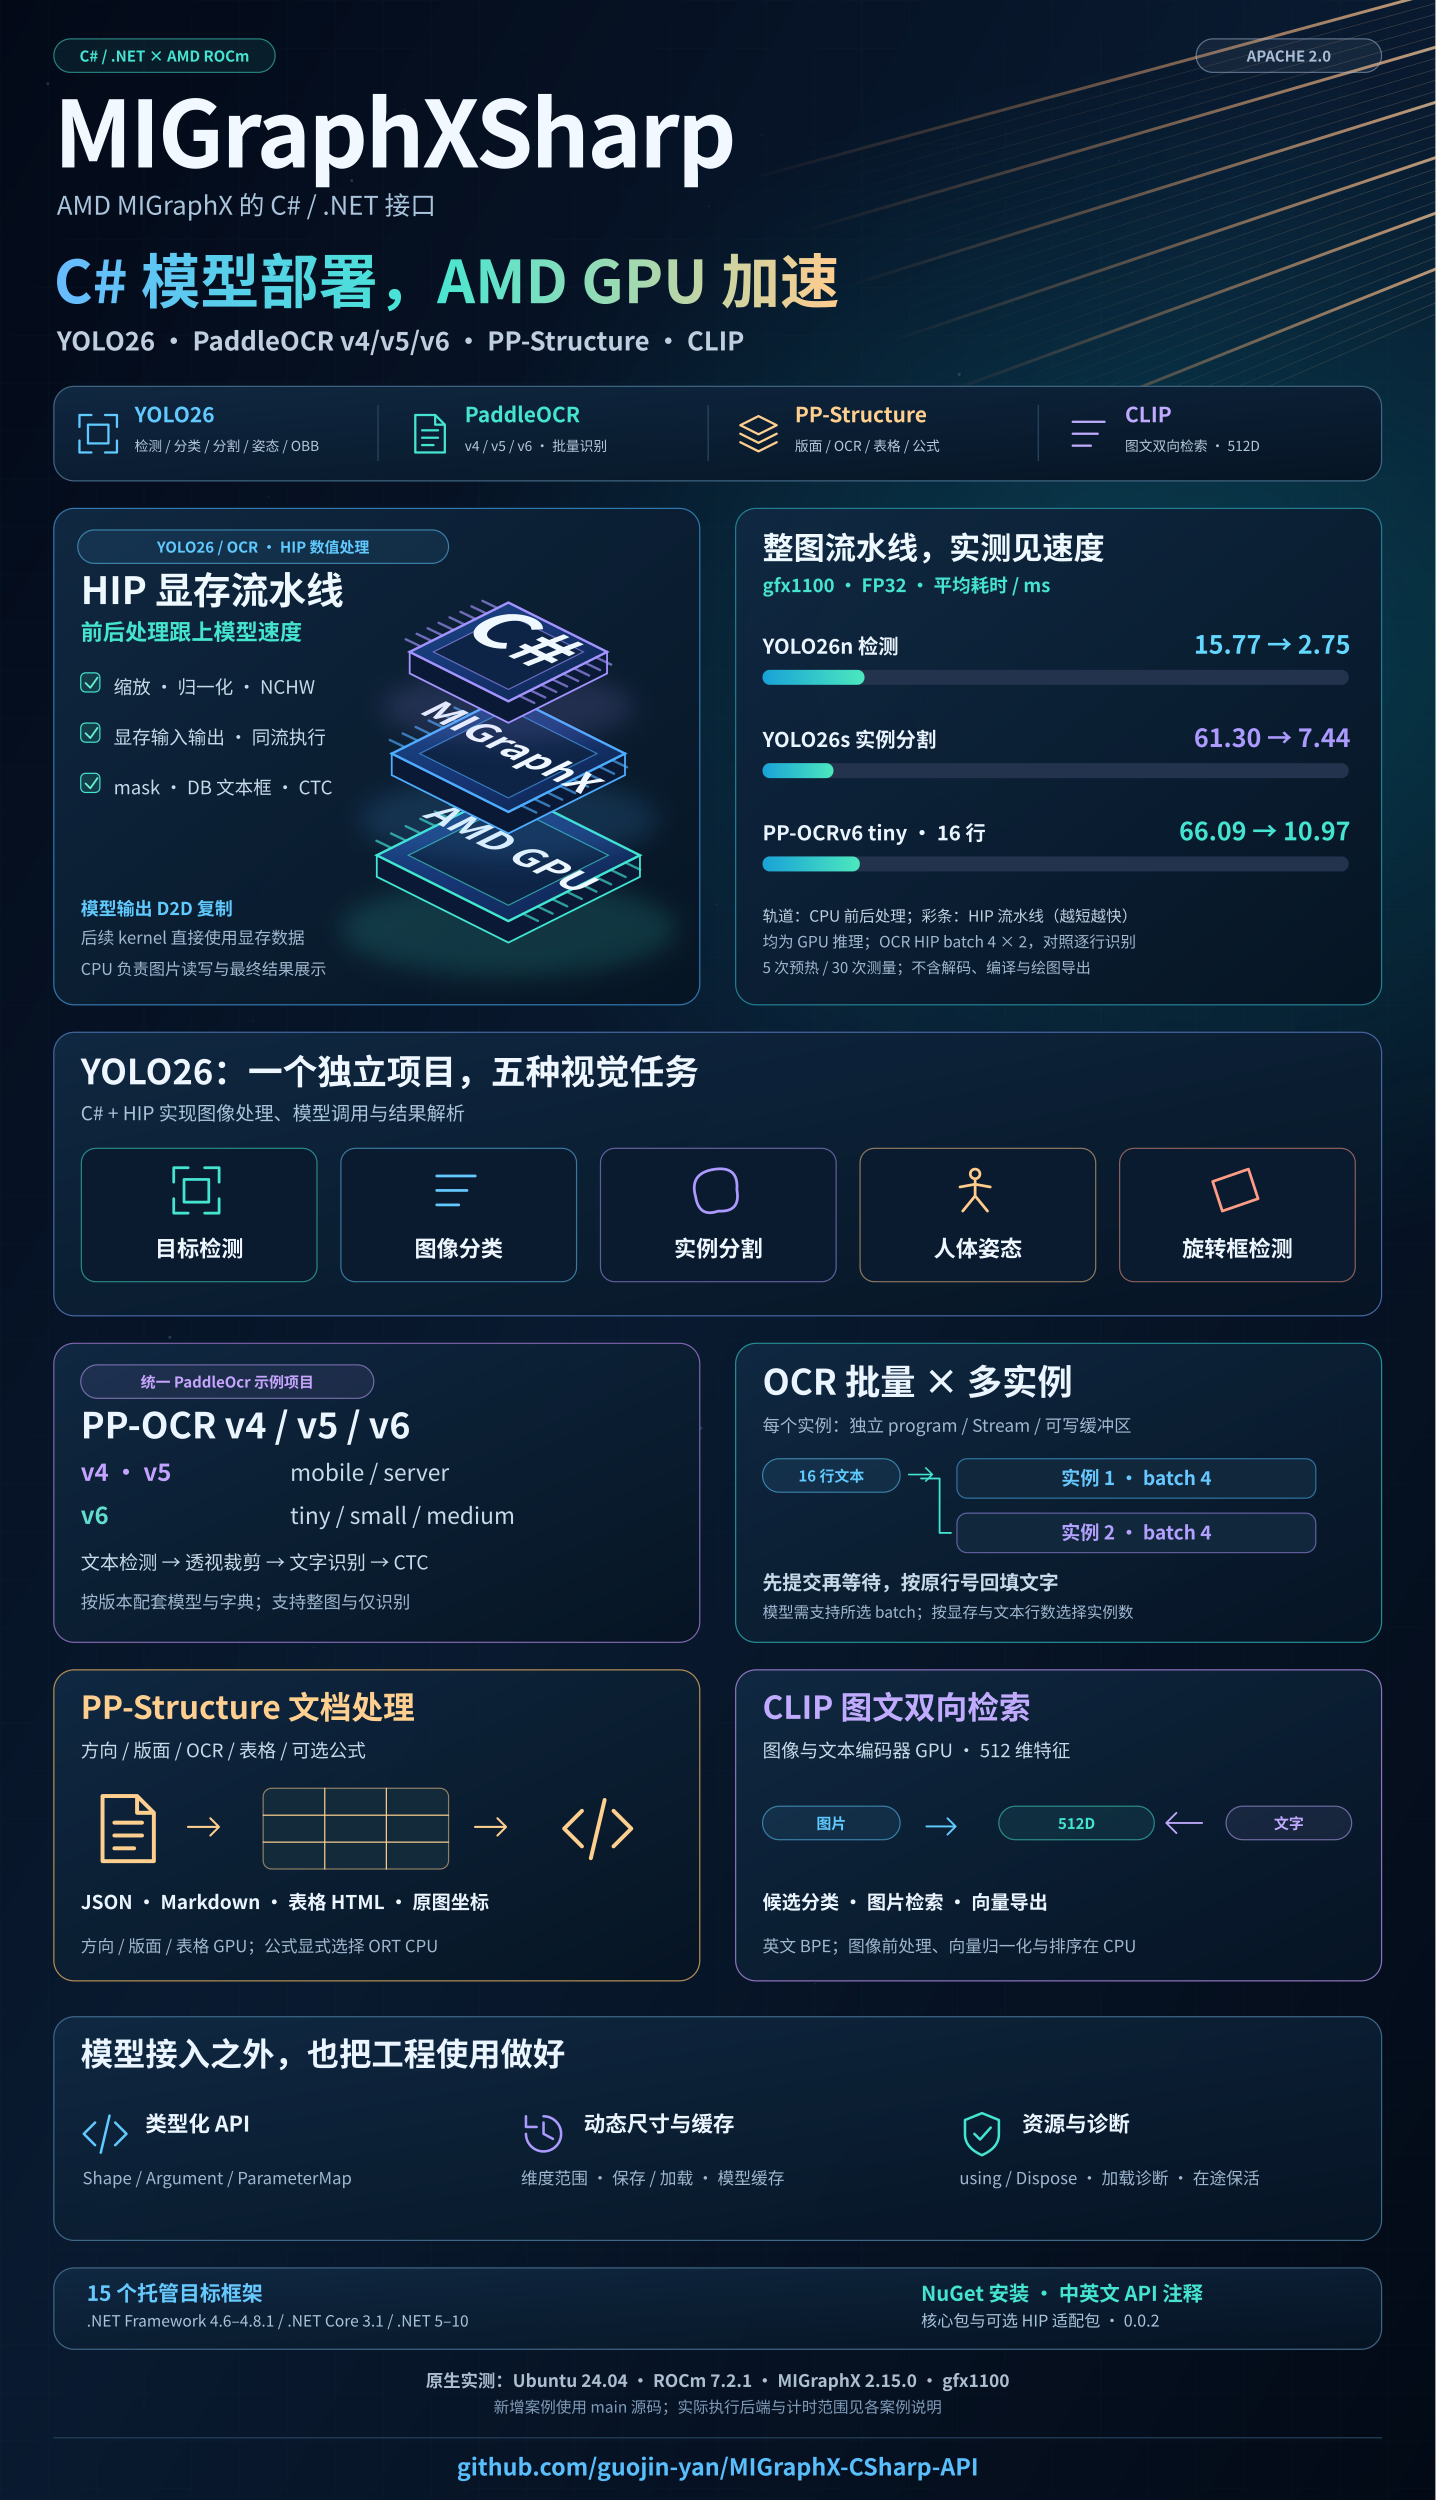
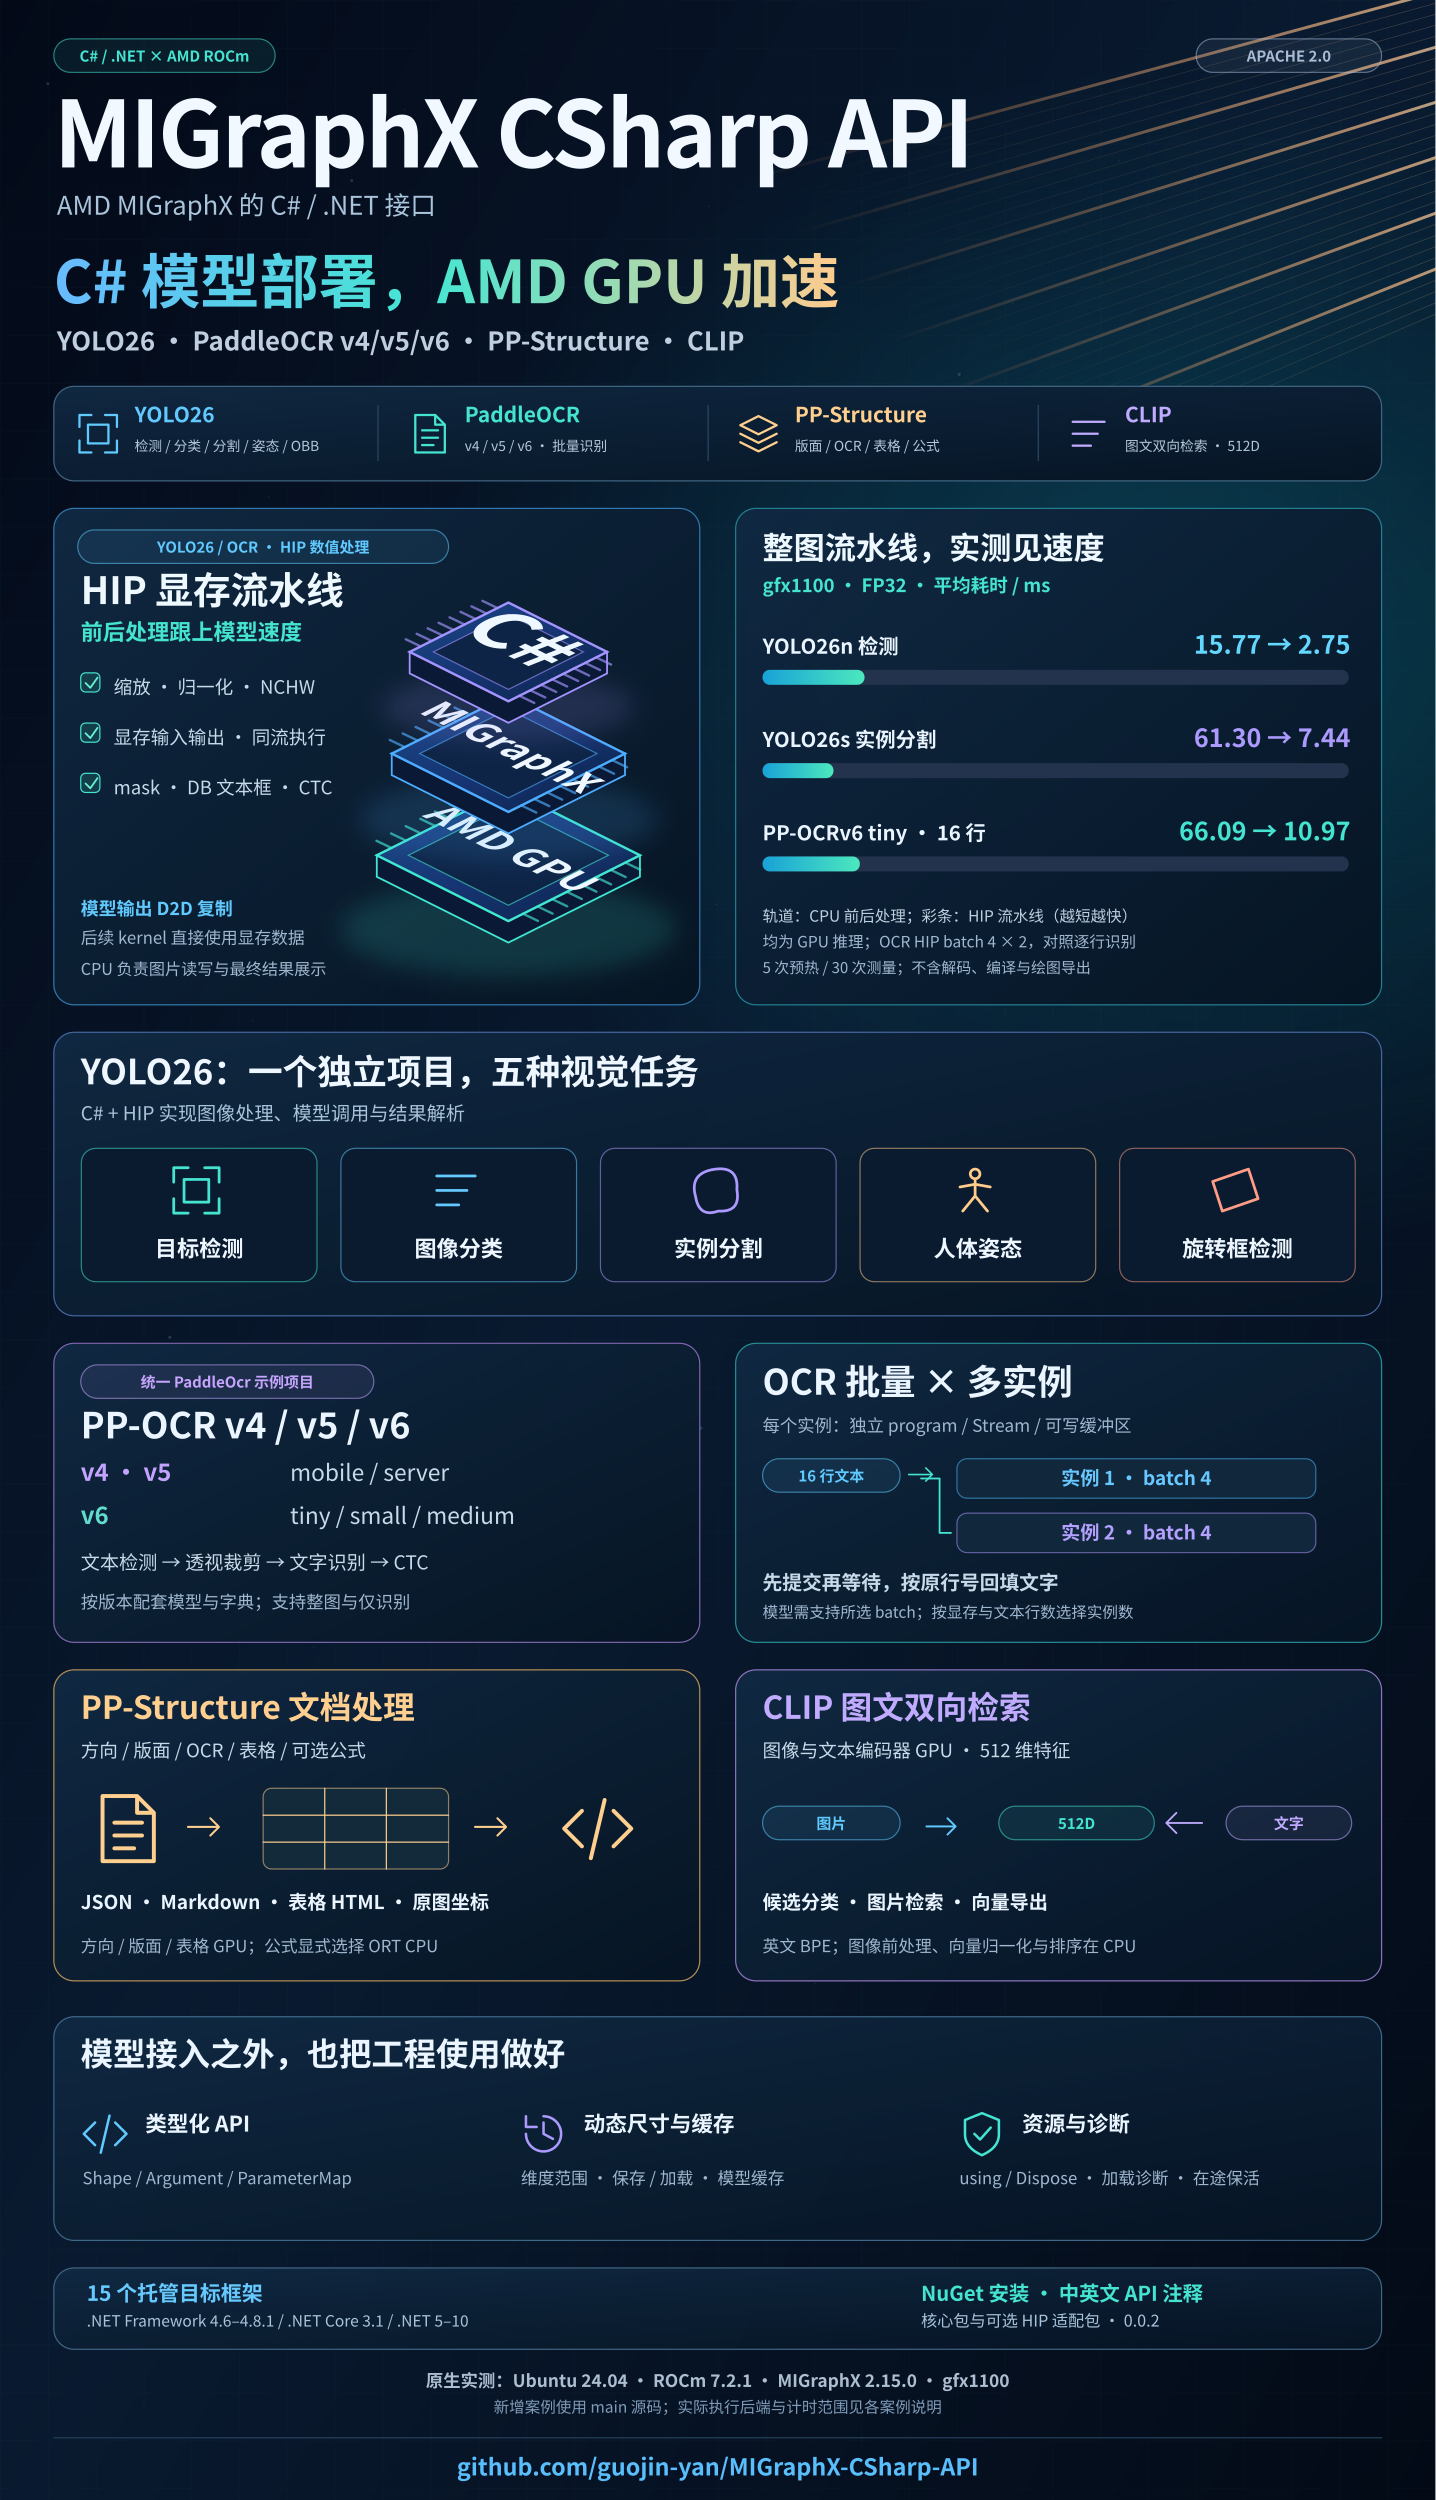
<svg xmlns="http://www.w3.org/2000/svg" width="2400" height="4180" viewBox="0 0 2400 4180" role="img" aria-labelledby="title desc">
  <defs>
    <linearGradient id="bg" x1="0" y1="0" x2="1" y2="1">
      <stop stop-color="#030917" />
      <stop offset=".48" stop-color="#091a30" />
      <stop offset="1" stop-color="#030a16" />
    </linearGradient>
    <linearGradient id="card" x1="0" y1="0" x2="1" y2="1">
      <stop stop-color="#102842" stop-opacity=".96" />
      <stop offset="1" stop-color="#061423" stop-opacity=".98" />
    </linearGradient>
    <linearGradient id="headline">
      <stop stop-color="#68bbff" />
      <stop offset=".48" stop-color="#46e6d2" />
      <stop offset="1" stop-color="#ffcc8e" />
    </linearGradient>
    <linearGradient id="chip" x1="0" y1="0" x2="1" y2="1">
      <stop stop-color="#194784" />
      <stop offset=".5" stop-color="#173574" />
      <stop offset="1" stop-color="#0a2145" />
    </linearGradient>
    <linearGradient id="speed">
      <stop stop-color="#ff9b52" stop-opacity="0" />
      <stop offset=".85" stop-color="#ffc28c" />
      <stop offset="1" stop-color="#fff4d0" />
    </linearGradient>
    <linearGradient id="bar">
      <stop stop-color="#19a2d7" />
      <stop offset="1" stop-color="#4ce8be" />
    </linearGradient>
    <radialGradient id="halo">
      <stop stop-color="#07808b" stop-opacity=".35" />
      <stop offset="1" stop-color="#07808b" stop-opacity="0" />
    </radialGradient>
    <pattern id="grid" width="80" height="80" patternUnits="userSpaceOnUse">
      <path d="M80 0H0V80" fill="none" stroke="#68c8ef" stroke-opacity=".045" />
    </pattern>
    <filter id="glow" x="-100%" y="-100%" width="300%" height="300%">
      <feGaussianBlur stdDeviation="20" />
    </filter>
  </defs>
  <g font-family="Microsoft YaHei, Noto Sans CJK SC, Arial, sans-serif">
    <rect width="2400" height="4180" fill="url(#bg)" />
    <rect width="2400" height="4180" fill="url(#grid)" />
    <ellipse cx="2010" cy="1100" rx="1300" ry="1000" fill="url(#halo)" />
    <path d="M1250 300L2500 -40" fill="none" stroke="url(#speed)" stroke-width="5" stroke-linecap="round" stroke-linejoin="round" opacity="0.7" />
    <path d="M1266 318L2500 -22" fill="none" stroke="url(#speed)" stroke-width="1" stroke-linecap="round" stroke-linejoin="round" opacity="0.24" />
    <path d="M1282 336L2500 -4" fill="none" stroke="url(#speed)" stroke-width="1" stroke-linecap="round" stroke-linejoin="round" opacity="0.24" />
    <path d="M1298 354L2500 14" fill="none" stroke="url(#speed)" stroke-width="1" stroke-linecap="round" stroke-linejoin="round" opacity="0.24" />
    <path d="M1314 372L2500 32" fill="none" stroke="url(#speed)" stroke-width="1" stroke-linecap="round" stroke-linejoin="round" opacity="0.24" />
    <path d="M1330 390L2500 50" fill="none" stroke="url(#speed)" stroke-width="5" stroke-linecap="round" stroke-linejoin="round" opacity="0.7" />
    <path d="M1346 408L2500 68" fill="none" stroke="url(#speed)" stroke-width="1" stroke-linecap="round" stroke-linejoin="round" opacity="0.24" />
    <path d="M1362 426L2500 86" fill="none" stroke="url(#speed)" stroke-width="1" stroke-linecap="round" stroke-linejoin="round" opacity="0.24" />
    <path d="M1378 444L2500 104" fill="none" stroke="url(#speed)" stroke-width="1" stroke-linecap="round" stroke-linejoin="round" opacity="0.24" />
    <path d="M1394 462L2500 122" fill="none" stroke="url(#speed)" stroke-width="1" stroke-linecap="round" stroke-linejoin="round" opacity="0.24" />
    <path d="M1410 480L2500 140" fill="none" stroke="url(#speed)" stroke-width="5" stroke-linecap="round" stroke-linejoin="round" opacity="0.7" />
    <path d="M1426 498L2500 158" fill="none" stroke="url(#speed)" stroke-width="1" stroke-linecap="round" stroke-linejoin="round" opacity="0.24" />
    <path d="M1442 516L2500 176" fill="none" stroke="url(#speed)" stroke-width="1" stroke-linecap="round" stroke-linejoin="round" opacity="0.24" />
    <path d="M1458 534L2500 194" fill="none" stroke="url(#speed)" stroke-width="1" stroke-linecap="round" stroke-linejoin="round" opacity="0.24" />
    <path d="M1474 552L2500 212" fill="none" stroke="url(#speed)" stroke-width="1" stroke-linecap="round" stroke-linejoin="round" opacity="0.24" />
    <path d="M1490 570L2500 230" fill="none" stroke="url(#speed)" stroke-width="5" stroke-linecap="round" stroke-linejoin="round" opacity="0.7" />
    <path d="M1506 588L2500 248" fill="none" stroke="url(#speed)" stroke-width="1" stroke-linecap="round" stroke-linejoin="round" opacity="0.24" />
    <path d="M1522 606L2500 266" fill="none" stroke="url(#speed)" stroke-width="1" stroke-linecap="round" stroke-linejoin="round" opacity="0.24" />
    <path d="M1538 624L2500 284" fill="none" stroke="url(#speed)" stroke-width="1" stroke-linecap="round" stroke-linejoin="round" opacity="0.24" />
    <path d="M1554 642L2500 302" fill="none" stroke="url(#speed)" stroke-width="1" stroke-linecap="round" stroke-linejoin="round" opacity="0.24" />
    <path d="M1570 660L2500 320" fill="none" stroke="url(#speed)" stroke-width="5" stroke-linecap="round" stroke-linejoin="round" opacity="0.7" />
    <path d="M1586 678L2500 338" fill="none" stroke="url(#speed)" stroke-width="1" stroke-linecap="round" stroke-linejoin="round" opacity="0.24" />
    <path d="M1602 696L2500 356" fill="none" stroke="url(#speed)" stroke-width="1" stroke-linecap="round" stroke-linejoin="round" opacity="0.24" />
    <path d="M1618 714L2500 374" fill="none" stroke="url(#speed)" stroke-width="1" stroke-linecap="round" stroke-linejoin="round" opacity="0.24" />
    <path d="M1634 732L2500 392" fill="none" stroke="url(#speed)" stroke-width="1" stroke-linecap="round" stroke-linejoin="round" opacity="0.24" />
    <path d="M1650 750L2500 410" fill="none" stroke="url(#speed)" stroke-width="5" stroke-linecap="round" stroke-linejoin="round" opacity="0.7" />
    <path d="M1666 768L2500 428" fill="none" stroke="url(#speed)" stroke-width="1" stroke-linecap="round" stroke-linejoin="round" opacity="0.24" />
    <path d="M1682 786L2500 446" fill="none" stroke="url(#speed)" stroke-width="1" stroke-linecap="round" stroke-linejoin="round" opacity="0.24" />
    <path d="M1698 804L2500 464" fill="none" stroke="url(#speed)" stroke-width="1" stroke-linecap="round" stroke-linejoin="round" opacity="0.24" />
    <path d="M1714 822L2500 482" fill="none" stroke="url(#speed)" stroke-width="1" stroke-linecap="round" stroke-linejoin="round" opacity="0.24" />
    <circle cx="80" cy="140" r="2.5" fill="#72c6ed" opacity=".22" />
    <circle cx="499" cy="421" r="1" fill="#72c6ed" opacity=".22" />
    <circle cx="918" cy="702" r="1" fill="#72c6ed" opacity=".22" />
    <circle cx="1337" cy="983" r="1" fill="#72c6ed" opacity=".22" />
    <circle cx="1756" cy="1264" r="2.5" fill="#72c6ed" opacity=".22" />
    <circle cx="2175" cy="1545" r="1" fill="#72c6ed" opacity=".22" />
    <circle cx="334" cy="1826" r="1" fill="#72c6ed" opacity=".22" />
    <circle cx="753" cy="2107" r="1" fill="#72c6ed" opacity=".22" />
    <circle cx="1172" cy="2388" r="2.5" fill="#72c6ed" opacity=".22" />
    <circle cx="1591" cy="2669" r="1" fill="#72c6ed" opacity=".22" />
    <circle cx="2010" cy="2950" r="1" fill="#72c6ed" opacity=".22" />
    <circle cx="169" cy="3231" r="1" fill="#72c6ed" opacity=".22" />
    <circle cx="588" cy="302" r="2.5" fill="#72c6ed" opacity=".22" />
    <circle cx="1007" cy="583" r="1" fill="#72c6ed" opacity=".22" />
    <circle cx="1426" cy="864" r="1" fill="#72c6ed" opacity=".22" />
    <circle cx="1845" cy="1145" r="1" fill="#72c6ed" opacity=".22" />
    <circle cx="2264" cy="1426" r="2.5" fill="#72c6ed" opacity=".22" />
    <circle cx="423" cy="1707" r="1" fill="#72c6ed" opacity=".22" />
    <circle cx="842" cy="1988" r="1" fill="#72c6ed" opacity=".22" />
    <circle cx="1261" cy="2269" r="1" fill="#72c6ed" opacity=".22" />
    <circle cx="1680" cy="2550" r="2.5" fill="#72c6ed" opacity=".22" />
    <circle cx="2099" cy="2831" r="1" fill="#72c6ed" opacity=".22" />
    <circle cx="258" cy="3112" r="1" fill="#72c6ed" opacity=".22" />
    <circle cx="677" cy="183" r="1" fill="#72c6ed" opacity=".22" />
    <circle cx="1096" cy="464" r="2.5" fill="#72c6ed" opacity=".22" />
    <circle cx="1515" cy="745" r="1" fill="#72c6ed" opacity=".22" />
    <circle cx="1934" cy="1026" r="1" fill="#72c6ed" opacity=".22" />
    <circle cx="93" cy="1307" r="1" fill="#72c6ed" opacity=".22" />
    <circle cx="512" cy="1588" r="2.5" fill="#72c6ed" opacity=".22" />
    <circle cx="931" cy="1869" r="1" fill="#72c6ed" opacity=".22" />
    <circle cx="1350" cy="2150" r="1" fill="#72c6ed" opacity=".22" />
    <circle cx="1769" cy="2431" r="1" fill="#72c6ed" opacity=".22" />
    <circle cx="2188" cy="2712" r="2.5" fill="#72c6ed" opacity=".22" />
    <circle cx="347" cy="2993" r="1" fill="#72c6ed" opacity=".22" />
    <circle cx="766" cy="3274" r="1" fill="#72c6ed" opacity=".22" />
    <circle cx="1185" cy="345" r="1" fill="#72c6ed" opacity=".22" />
    <circle cx="1604" cy="626" r="2.5" fill="#72c6ed" opacity=".22" />
    <circle cx="2023" cy="907" r="1" fill="#72c6ed" opacity=".22" />
    <circle cx="182" cy="1188" r="1" fill="#72c6ed" opacity=".22" />
    <circle cx="601" cy="1469" r="1" fill="#72c6ed" opacity=".22" />
    <circle cx="1020" cy="1750" r="2.5" fill="#72c6ed" opacity=".22" />
    <circle cx="1439" cy="2031" r="1" fill="#72c6ed" opacity=".22" />
    <circle cx="1858" cy="2312" r="1" fill="#72c6ed" opacity=".22" />
    <circle cx="2277" cy="2593" r="1" fill="#72c6ed" opacity=".22" />
    <circle cx="436" cy="2874" r="2.5" fill="#72c6ed" opacity=".22" />
    <circle cx="855" cy="3155" r="1" fill="#72c6ed" opacity=".22" />
    <circle cx="1274" cy="226" r="1" fill="#72c6ed" opacity=".22" />
    <circle cx="1693" cy="507" r="1" fill="#72c6ed" opacity=".22" />
    <circle cx="2112" cy="788" r="2.5" fill="#72c6ed" opacity=".22" />
    <circle cx="271" cy="1069" r="1" fill="#72c6ed" opacity=".22" />
    <circle cx="690" cy="1350" r="1" fill="#72c6ed" opacity=".22" />
    <circle cx="1109" cy="1631" r="1" fill="#72c6ed" opacity=".22" />
    <circle cx="1528" cy="1912" r="2.5" fill="#72c6ed" opacity=".22" />
    <circle cx="1947" cy="2193" r="1" fill="#72c6ed" opacity=".22" />
    <circle cx="106" cy="2474" r="1" fill="#72c6ed" opacity=".22" />
    <circle cx="525" cy="2755" r="1" fill="#72c6ed" opacity=".22" />
    <circle cx="944" cy="3036" r="2.5" fill="#72c6ed" opacity=".22" />
    <circle cx="1363" cy="3317" r="1" fill="#72c6ed" opacity=".22" />
    <circle cx="1782" cy="388" r="1" fill="#72c6ed" opacity=".22" />
    <circle cx="2201" cy="669" r="1" fill="#72c6ed" opacity=".22" />
    <circle cx="360" cy="950" r="2.5" fill="#72c6ed" opacity=".22" />
    <circle cx="779" cy="1231" r="1" fill="#72c6ed" opacity=".22" />
    <circle cx="1198" cy="1512" r="1" fill="#72c6ed" opacity=".22" />
    <circle cx="1617" cy="1793" r="1" fill="#72c6ed" opacity=".22" />
    <circle cx="2036" cy="2074" r="2.5" fill="#72c6ed" opacity=".22" />
    <circle cx="195" cy="2355" r="1" fill="#72c6ed" opacity=".22" />
    <circle cx="614" cy="2636" r="1" fill="#72c6ed" opacity=".22" />
    <circle cx="1033" cy="2917" r="1" fill="#72c6ed" opacity=".22" />
    <circle cx="1452" cy="3198" r="2.5" fill="#72c6ed" opacity=".22" />
    <circle cx="1871" cy="269" r="1" fill="#72c6ed" opacity=".22" />
    <circle cx="2290" cy="550" r="1" fill="#72c6ed" opacity=".22" />
    <circle cx="449" cy="831" r="1" fill="#72c6ed" opacity=".22" />
    <circle cx="868" cy="1112" r="2.5" fill="#72c6ed" opacity=".22" />
    <circle cx="1287" cy="1393" r="1" fill="#72c6ed" opacity=".22" />
    <circle cx="1706" cy="1674" r="1" fill="#72c6ed" opacity=".22" />
    <circle cx="2125" cy="1955" r="1" fill="#72c6ed" opacity=".22" />
    <circle cx="284" cy="2236" r="2.5" fill="#72c6ed" opacity=".22" />
    <circle cx="703" cy="2517" r="1" fill="#72c6ed" opacity=".22" />
    <circle cx="1122" cy="2798" r="1" fill="#72c6ed" opacity=".22" />
    <circle cx="1541" cy="3079" r="1" fill="#72c6ed" opacity=".22" />
    <rect x="90" y="65" width="370" height="56" rx="28" fill="#44e4d115" stroke="#44e4d188" stroke-width="2" />
    <text x="275" y="103" font-size="25" fill="#44e4d1" font-weight="700" text-anchor="middle">C# / .NET × AMD ROCm</text>
    <rect x="2000" y="65" width="310" height="56" rx="28" fill="#a8bcd515" stroke="#a8bcd588" stroke-width="2" />
    <text x="2155" y="103" font-size="25" fill="#a8bcd5" font-weight="700" text-anchor="middle">APACHE 2.0</text>
-     <text x="90" y="280" font-size="154" fill="#f2f8ff" font-weight="850" letter-spacing="-4">MIGraphXSharp</text>
+     <text x="90" y="280" font-size="154" fill="#f2f8ff" font-weight="850" letter-spacing="-4">MIGraphX CSharp API</text>
    <text x="95" y="359" font-size="43" fill="#a9c4db" font-weight="500">AMD MIGraphX 的 C# / .NET 接口</text>
    <text x="90" y="507" font-size="99" fill="url(#headline)" font-weight="850">C# 模型部署，AMD GPU 加速</text>
    <text x="95" y="586" font-size="43" fill="#c0cfe0" font-weight="650">YOLO26 · PaddleOCR v4/v5/v6 · PP-Structure · CLIP</text>
    <rect x="90" y="646" width="2220" height="158" rx="34" fill="url(#card)" stroke="#416683" stroke-width="2" />
    <g transform="translate(130 691) scale(0.95)">
      <path d="M3 24V3H24M48 3H69V24M69 48V69H48M24 69H3V48M18 20H54V53H18Z" fill="none" stroke="#60caff" stroke-width="4" stroke-linecap="round" stroke-linejoin="round" />
    </g>
    <text x="225" y="706" font-size="35" fill="#60caff" font-weight="750">YOLO26</text>
    <text x="225" y="754" font-size="23" fill="#b4c8da" font-weight="500">检测 / 分类 / 分割 / 姿态 / OBB</text>
    <path d="M632 678V770" fill="none" stroke="#294863" stroke-width="2" stroke-linecap="round" stroke-linejoin="round" />
    <g transform="translate(682 691) scale(0.95)">
      <path d="M13 3H48L65 20V69H13ZM48 3V20H65M25 30H53M25 43H53M25 56H45" fill="none" stroke="#44e4d1" stroke-width="4" stroke-linecap="round" stroke-linejoin="round" />
    </g>
    <text x="777" y="706" font-size="35" fill="#44e4d1" font-weight="750">PaddleOCR</text>
    <text x="777" y="754" font-size="23" fill="#b4c8da" font-weight="500">v4 / v5 / v6 · 批量识别</text>
    <path d="M1184 678V770" fill="none" stroke="#294863" stroke-width="2" stroke-linecap="round" stroke-linejoin="round" />
    <g transform="translate(1234 691) scale(0.95)">
      <path d="M4 21L36 5L68 21L36 37ZM4 36L36 52L68 36M4 51L36 67L68 51" fill="none" stroke="#ffcf8f" stroke-width="4" stroke-linecap="round" stroke-linejoin="round" />
    </g>
    <text x="1329" y="706" font-size="35" fill="#ffcf8f" font-weight="750">PP-Structure</text>
    <text x="1329" y="754" font-size="23" fill="#b4c8da" font-weight="500">版面 / OCR / 表格 / 公式</text>
    <path d="M1736 678V770" fill="none" stroke="#294863" stroke-width="2" stroke-linecap="round" stroke-linejoin="round" />
    <g transform="translate(1786 691) scale(0.95)">
      <path d="M8 15H64M8 36H52M8 57H40" fill="none" stroke="#c1abff" stroke-width="4" stroke-linecap="round" stroke-linejoin="round" />
    </g>
    <text x="1881" y="706" font-size="35" fill="#c1abff" font-weight="750">CLIP</text>
    <text x="1881" y="754" font-size="23" fill="#b4c8da" font-weight="500">图文双向检索 · 512D</text>
    <rect x="90" y="850" width="1080" height="830" rx="34" fill="url(#card)" stroke="#3278ae" stroke-width="2" />
    <rect x="130" y="886" width="620" height="56" rx="28" fill="#60caff15" stroke="#60caff88" stroke-width="2" />
    <text x="440" y="924" font-size="25" fill="#60caff" font-weight="700" text-anchor="middle">YOLO26 / OCR · HIP 数值处理</text>
    <text x="135" y="1010" font-size="63" fill="#edf8ff" font-weight="800">HIP 显存流水线</text>
    <text x="135" y="1070" font-size="37" fill="#44e4d1" font-weight="700">前后处理跟上模型速度</text>
    <rect x="135" y="1125" width="32" height="32" rx="8" fill="#133e49" stroke="#44e4d1" stroke-width="2" />
    <path d="M143 1142l8 8l12 -17" fill="none" stroke="#6af1d6" stroke-width="3" stroke-linecap="round" stroke-linejoin="round" />
    <text x="190" y="1160" font-size="31" fill="#c7dae9" font-weight="500">缩放 · 归一化 · NCHW</text>
    <rect x="135" y="1209" width="32" height="32" rx="8" fill="#133e49" stroke="#44e4d1" stroke-width="2" />
    <path d="M143 1226l8 8l12 -17" fill="none" stroke="#6af1d6" stroke-width="3" stroke-linecap="round" stroke-linejoin="round" />
    <text x="190" y="1244" font-size="31" fill="#c7dae9" font-weight="500">显存输入输出 · 同流执行</text>
    <rect x="135" y="1293" width="32" height="32" rx="8" fill="#133e49" stroke="#44e4d1" stroke-width="2" />
    <path d="M143 1310l8 8l12 -17" fill="none" stroke="#6af1d6" stroke-width="3" stroke-linecap="round" stroke-linejoin="round" />
    <text x="190" y="1328" font-size="31" fill="#c7dae9" font-weight="500">mask · DB 文本框 · CTC</text>
    <g transform="translate(850 1430)">
      <ellipse cx="0" cy="123.2" rx="281.6" ry="79.2" fill="#41e6d1" opacity=".15" filter="url(#glow)" />
      <path d="M-220 0L0 110L220 0V36L0 146L-220 36Z" fill="#0a1935" stroke="#41e6d1" stroke-width="3" />
      <path d="M-220 0L0 -110L220 0L0 110Z" fill="url(#chip)" stroke="#41e6d1" stroke-width="4" />
      <path d="M-195.556 -12.222l-25 -12M195.556 12.222l25 12" fill="none" stroke="#41e6d1" stroke-width="4" stroke-linecap="round" stroke-linejoin="round" opacity=".65" />
      <path d="M-171.111 -24.444l-25 -12M171.111 24.444l25 12" fill="none" stroke="#41e6d1" stroke-width="4" stroke-linecap="round" stroke-linejoin="round" opacity=".65" />
      <path d="M-146.667 -36.667l-25 -12M146.667 36.667l25 12" fill="none" stroke="#41e6d1" stroke-width="4" stroke-linecap="round" stroke-linejoin="round" opacity=".65" />
      <path d="M-122.222 -48.889l-25 -12M122.222 48.889l25 12" fill="none" stroke="#41e6d1" stroke-width="4" stroke-linecap="round" stroke-linejoin="round" opacity=".65" />
      <path d="M-97.778 -61.111l-25 -12M97.778 61.111l25 12" fill="none" stroke="#41e6d1" stroke-width="4" stroke-linecap="round" stroke-linejoin="round" opacity=".65" />
      <path d="M-73.333 -73.333l-25 -12M73.333 73.333l25 12" fill="none" stroke="#41e6d1" stroke-width="4" stroke-linecap="round" stroke-linejoin="round" opacity=".65" />
      <path d="M-48.889 -85.556l-25 -12M48.889 85.556l25 12" fill="none" stroke="#41e6d1" stroke-width="4" stroke-linecap="round" stroke-linejoin="round" opacity=".65" />
      <path d="M-24.444 -97.778l-25 -12M24.444 97.778l25 12" fill="none" stroke="#41e6d1" stroke-width="4" stroke-linecap="round" stroke-linejoin="round" opacity=".65" />
      <path d="M-167.2 0L0 -83.6L167.2 0L0 83.6Z" fill="#0d2446" stroke="#41e6d1" stroke-opacity=".6" stroke-width="2" />
      <text x="0" y="15" font-size="57" fill="#eff8ff" font-weight="800" text-anchor="middle" transform="matrix(1 .5 -1 .5 0 -8)">AMD GPU</text>
    </g>
    <g transform="translate(850 1260)">
      <ellipse cx="0" cy="109.2" rx="249.6" ry="70.2" fill="#4eacff" opacity=".15" filter="url(#glow)" />
      <path d="M-195 0L0 97.5L195 0V36L0 133.5L-195 36Z" fill="#0a1935" stroke="#4eacff" stroke-width="3" />
      <path d="M-195 0L0 -97.5L195 0L0 97.5Z" fill="url(#chip)" stroke="#4eacff" stroke-width="4" />
      <path d="M-173.333 -10.833l-25 -12M173.333 10.833l25 12" fill="none" stroke="#4eacff" stroke-width="4" stroke-linecap="round" stroke-linejoin="round" opacity=".65" />
      <path d="M-151.667 -21.667l-25 -12M151.667 21.667l25 12" fill="none" stroke="#4eacff" stroke-width="4" stroke-linecap="round" stroke-linejoin="round" opacity=".65" />
      <path d="M-130 -32.5l-25 -12M130 32.5l25 12" fill="none" stroke="#4eacff" stroke-width="4" stroke-linecap="round" stroke-linejoin="round" opacity=".65" />
      <path d="M-108.333 -43.333l-25 -12M108.333 43.333l25 12" fill="none" stroke="#4eacff" stroke-width="4" stroke-linecap="round" stroke-linejoin="round" opacity=".65" />
      <path d="M-86.667 -54.167l-25 -12M86.667 54.167l25 12" fill="none" stroke="#4eacff" stroke-width="4" stroke-linecap="round" stroke-linejoin="round" opacity=".65" />
      <path d="M-65 -65l-25 -12M65 65l25 12" fill="none" stroke="#4eacff" stroke-width="4" stroke-linecap="round" stroke-linejoin="round" opacity=".65" />
      <path d="M-43.333 -75.833l-25 -12M43.333 75.833l25 12" fill="none" stroke="#4eacff" stroke-width="4" stroke-linecap="round" stroke-linejoin="round" opacity=".65" />
      <path d="M-21.667 -86.667l-25 -12M21.667 86.667l25 12" fill="none" stroke="#4eacff" stroke-width="4" stroke-linecap="round" stroke-linejoin="round" opacity=".65" />
      <path d="M-148.2 0L0 -74.1L148.2 0L0 74.1Z" fill="#0d2446" stroke="#4eacff" stroke-opacity=".6" stroke-width="2" />
      <text x="0" y="15" font-size="57" fill="#eff8ff" font-weight="800" text-anchor="middle" transform="matrix(1 .5 -1 .5 0 -8)">MIGraphX</text>
    </g>
    <g transform="translate(850 1090)">
      <ellipse cx="0" cy="92.4" rx="211.2" ry="59.4" fill="#a494ff" opacity=".15" filter="url(#glow)" />
      <path d="M-165 0L0 82.5L165 0V36L0 118.5L-165 36Z" fill="#0a1935" stroke="#a494ff" stroke-width="3" />
      <path d="M-165 0L0 -82.5L165 0L0 82.5Z" fill="url(#chip)" stroke="#a494ff" stroke-width="4" />
      <path d="M-146.667 -9.167l-25 -12M146.667 9.167l25 12" fill="none" stroke="#a494ff" stroke-width="4" stroke-linecap="round" stroke-linejoin="round" opacity=".65" />
      <path d="M-128.333 -18.333l-25 -12M128.333 18.333l25 12" fill="none" stroke="#a494ff" stroke-width="4" stroke-linecap="round" stroke-linejoin="round" opacity=".65" />
      <path d="M-110 -27.5l-25 -12M110 27.5l25 12" fill="none" stroke="#a494ff" stroke-width="4" stroke-linecap="round" stroke-linejoin="round" opacity=".65" />
      <path d="M-91.667 -36.667l-25 -12M91.667 36.667l25 12" fill="none" stroke="#a494ff" stroke-width="4" stroke-linecap="round" stroke-linejoin="round" opacity=".65" />
      <path d="M-73.333 -45.833l-25 -12M73.333 45.833l25 12" fill="none" stroke="#a494ff" stroke-width="4" stroke-linecap="round" stroke-linejoin="round" opacity=".65" />
      <path d="M-55 -55l-25 -12M55 55l25 12" fill="none" stroke="#a494ff" stroke-width="4" stroke-linecap="round" stroke-linejoin="round" opacity=".65" />
      <path d="M-36.667 -64.167l-25 -12M36.667 64.167l25 12" fill="none" stroke="#a494ff" stroke-width="4" stroke-linecap="round" stroke-linejoin="round" opacity=".65" />
      <path d="M-18.333 -73.333l-25 -12M18.333 73.333l25 12" fill="none" stroke="#a494ff" stroke-width="4" stroke-linecap="round" stroke-linejoin="round" opacity=".65" />
      <path d="M-125.4 0L0 -62.7L125.4 0L0 62.7Z" fill="#0d2446" stroke="#a494ff" stroke-opacity=".6" stroke-width="2" />
      <text x="0" y="15" font-size="112" fill="#eff8ff" font-weight="800" text-anchor="middle" transform="matrix(1 .5 -1 .5 0 -8)">C#</text>
    </g>
    <text x="135" y="1530" font-size="30" fill="#60caff" font-weight="650">模型输出 D2D 复制</text>
    <text x="135" y="1578" font-size="28" fill="#9fb7cf" font-weight="500">后续 kernel 直接使用显存数据</text>
    <text x="135" y="1630" font-size="27" fill="#9fb7cf" font-weight="500">CPU 负责图片读写与最终结果展示</text>
    <rect x="1230" y="850" width="1080" height="830" rx="34" fill="url(#card)" stroke="#237e90" stroke-width="2" />
    <text x="1275" y="935" font-size="52" fill="#edf8ff" font-weight="800">整图流水线，实测见速度</text>
    <text x="1275" y="990" font-size="31" fill="#44e4d1" font-weight="650">gfx1100 · FP32 · 平均耗时 / ms</text>
    <text x="1275" y="1093" font-size="34" fill="#eaf5ff" font-weight="650">YOLO26n 检测</text>
    <text x="2258" y="1093" font-size="42" fill="#64d7ff" font-weight="800" text-anchor="end">15.77 → 2.75</text>
    <rect x="1275" y="1120" width="980" height="25" rx="12" fill="#23334d" stroke="none" stroke-width="2" />
    <rect x="1275" y="1120" width="170.52" height="25" rx="12" fill="url(#bar)" stroke="none" stroke-width="2" />
    <text x="1275" y="1249" font-size="34" fill="#eaf5ff" font-weight="650">YOLO26s 实例分割</text>
    <text x="2258" y="1249" font-size="42" fill="#ad9aff" font-weight="800" text-anchor="end">61.30 → 7.44</text>
    <rect x="1275" y="1276" width="980" height="25" rx="12" fill="#23334d" stroke="none" stroke-width="2" />
    <rect x="1275" y="1276" width="118.58" height="25" rx="12" fill="url(#bar)" stroke="none" stroke-width="2" />
    <text x="1275" y="1405" font-size="34" fill="#eaf5ff" font-weight="650">PP-OCRv6 tiny · 16 行</text>
    <text x="2258" y="1405" font-size="42" fill="#44e4d1" font-weight="800" text-anchor="end">66.09 → 10.97</text>
    <rect x="1275" y="1432" width="980" height="25" rx="12" fill="#23334d" stroke="none" stroke-width="2" />
    <rect x="1275" y="1432" width="162.68" height="25" rx="12" fill="url(#bar)" stroke="none" stroke-width="2" />
    <text x="1275" y="1541" font-size="26" fill="#bed0df" font-weight="500">轨道：CPU 前后处理；彩条：HIP 流水线（越短越快）</text>
    <text x="1275" y="1584" font-size="26" fill="#9fb7cf" font-weight="500">均为 GPU 推理；OCR HIP batch 4 × 2，对照逐行识别</text>
    <text x="1275" y="1627" font-size="25" fill="#9fb7cf" font-weight="500">5 次预热 / 30 次测量；不含解码、编译与绘图导出</text>
    <rect x="90" y="1726" width="2220" height="474" rx="34" fill="url(#card)" stroke="#4567a0" stroke-width="2" />
    <text x="135" y="1813" font-size="58" fill="#eef7ff" font-weight="800">YOLO26：一个独立项目，五种视觉任务</text>
    <text x="135" y="1873" font-size="32" fill="#a9c4db" font-weight="500">C# + HIP 实现图像处理、模型调用与结果解析</text>
    <rect x="136" y="1920" width="394" height="223" rx="24" fill="#0a1b2f" stroke="#44e4d188" stroke-width="2" />
    <g transform="translate(287 1949) scale(1.15)">
      <path d="M3 24V3H24M48 3H69V24M69 48V69H48M24 69H3V48M18 20H54V53H18Z" fill="none" stroke="#44e4d1" stroke-width="4" stroke-linecap="round" stroke-linejoin="round" />
    </g>
    <text x="333" y="2101" font-size="37" fill="#eef7ff" font-weight="700" text-anchor="middle">目标检测</text>
    <rect x="570" y="1920" width="394" height="223" rx="24" fill="#0a1b2f" stroke="#64c9ff88" stroke-width="2" />
    <g transform="translate(721 1949) scale(1.15)">
      <path d="M8 15H64M8 36H52M8 57H40" fill="none" stroke="#64c9ff" stroke-width="4" stroke-linecap="round" stroke-linejoin="round" />
    </g>
    <text x="767" y="2101" font-size="37" fill="#eef7ff" font-weight="700" text-anchor="middle">图像分类</text>
    <rect x="1004" y="1920" width="394" height="223" rx="24" fill="#0a1b2f" stroke="#ad9aff88" stroke-width="2" />
    <g transform="translate(1155 1949) scale(1.15)">
      <path d="M7 45Q-2 13 30 6Q70 -2 67 35Q73 68 40 66Q12 76 7 45Z" fill="none" stroke="#ad9aff" stroke-width="4" stroke-linecap="round" stroke-linejoin="round" />
    </g>
    <text x="1201" y="2101" font-size="37" fill="#eef7ff" font-weight="700" text-anchor="middle">实例分割</text>
    <rect x="1438" y="1920" width="394" height="223" rx="24" fill="#0a1b2f" stroke="#ffcc8c88" stroke-width="2" />
    <g transform="translate(1589 1949) scale(1.15)">
      <path d="M36 22V44M14 31L36 27L58 31M36 44L18 66M36 44L54 66M36 5A7 7 0 1 0 36 19A7 7 0 1 0 36 5" fill="none" stroke="#ffcc8c" stroke-width="4" stroke-linecap="round" stroke-linejoin="round" />
    </g>
    <text x="1635" y="2101" font-size="37" fill="#eef7ff" font-weight="700" text-anchor="middle">人体姿态</text>
    <rect x="1872" y="1920" width="394" height="223" rx="24" fill="#0a1b2f" stroke="#ff9c8688" stroke-width="2" />
    <g transform="translate(2023 1949) scale(1.15)">
      <path d="M4 23L56 5L70 48L18 66Z" fill="none" stroke="#ff9c86" stroke-width="4" stroke-linecap="round" stroke-linejoin="round" />
    </g>
    <text x="2069" y="2101" font-size="37" fill="#eef7ff" font-weight="700" text-anchor="middle">旋转框检测</text>
    <rect x="90" y="2246" width="1080" height="500" rx="34" fill="url(#card)" stroke="#7e66ae" stroke-width="2" />
    <rect x="135" y="2282" width="490" height="56" rx="28" fill="#c7a5ff15" stroke="#c7a5ff88" stroke-width="2" />
    <text x="380" y="2320" font-size="25" fill="#c7a5ff" font-weight="700" text-anchor="middle">统一 PaddleOcr 示例项目</text>
    <text x="135" y="2405" font-size="60" fill="#eaf5ff" font-weight="800">PP-OCR v4 / v5 / v6</text>
    <text x="135" y="2476" font-size="40" fill="#c3a3ff" font-weight="800">v4 · v5</text>
    <text x="485" y="2476" font-size="38" fill="#c7dae9" font-weight="500">mobile / server</text>
    <text x="135" y="2548" font-size="40" fill="#63dccc" font-weight="800">v6</text>
    <text x="485" y="2548" font-size="38" fill="#c7dae9" font-weight="500">tiny / small / medium</text>
    <text x="135" y="2624" font-size="32" fill="#c7dae9" font-weight="500">文本检测 → 透视裁剪 → 文字识别 → CTC</text>
    <text x="135" y="2689" font-size="29" fill="#9fb7cf" font-weight="500">按版本配套模型与字典；支持整图与仅识别</text>
    <rect x="1230" y="2246" width="1080" height="500" rx="34" fill="url(#card)" stroke="#258f95" stroke-width="2" />
    <text x="1275" y="2332" font-size="59" fill="#eaf5ff" font-weight="800">OCR 批量 × 多实例</text>
    <text x="1275" y="2394" font-size="29" fill="#9fb7cf" font-weight="500">每个实例：独立 program / Stream / 可写缓冲区</text>
    <rect x="1275" y="2439" width="230" height="56" rx="28" fill="#60caff15" stroke="#60caff88" stroke-width="2" />
    <text x="1390" y="2477" font-size="25" fill="#60caff" font-weight="700" text-anchor="middle">16 行文本</text>
    <g transform="translate(1516 2442) scale(0.65)">
      <path d="M5 36H66M49 19L66 36L49 53" fill="none" stroke="#44e4d1" stroke-width="4" stroke-linecap="round" stroke-linejoin="round" />
    </g>
    <rect x="1600" y="2439" width="600" height="66" rx="17" fill="#10273c" stroke="#4cbcff88" stroke-width="2" />
    <text x="1900" y="2483" font-size="32" fill="#67c7ff" font-weight="700" text-anchor="middle">实例 1   ·   batch 4</text>
    <rect x="1600" y="2530" width="600" height="66" rx="17" fill="#10273c" stroke="#af98ff88" stroke-width="2" />
    <text x="1900" y="2574" font-size="32" fill="#b4a1ff" font-weight="700" text-anchor="middle">实例 2   ·   batch 4</text>
    <path d="M1540 2472H1571V2563H1590" fill="none" stroke="#44e4d1" stroke-width="3" stroke-linecap="round" stroke-linejoin="round" />
    <text x="1275" y="2658" font-size="33" fill="#c7dae9" font-weight="650">先提交再等待，按原行号回填文字</text>
    <text x="1275" y="2705" font-size="26" fill="#9fb7cf" font-weight="500">模型需支持所选 batch；按显存与文本行数选择实例数</text>
    <rect x="90" y="2792" width="1080" height="520" rx="34" fill="url(#card)" stroke="#b48f55" stroke-width="2" />
    <text x="135" y="2874" font-size="53" fill="#ffcf8f" font-weight="800">PP-Structure 文档处理</text>
    <text x="135" y="2938" font-size="31" fill="#c7dae9" font-weight="500">方向 / 版面 / OCR / 表格 / 可选公式</text>
    <g transform="translate(150 2998) scale(1.65)">
      <path d="M13 3H48L65 20V69H13ZM48 3V20H65M25 30H53M25 43H53M25 56H45" fill="none" stroke="#ffcf8f" stroke-width="4" stroke-linecap="round" stroke-linejoin="round" />
    </g>
    <g transform="translate(310 3024) scale(0.85)">
      <path d="M5 36H66M49 19L66 36L49 53" fill="none" stroke="#ffcf8f" stroke-width="4" stroke-linecap="round" stroke-linejoin="round" />
    </g>
    <rect x="440" y="2990" width="310" height="135" rx="14" fill="#132a3b" stroke="#ffcf8f88" stroke-width="2" />
    <path d="M440 3035H750M440 3080H750M543 2990V3125M646 2990V3125" fill="none" stroke="#ffcf8f" stroke-width="2" stroke-linecap="round" stroke-linejoin="round" />
    <g transform="translate(790 3024) scale(0.85)">
      <path d="M5 36H66M49 19L66 36L49 53" fill="none" stroke="#ffcf8f" stroke-width="4" stroke-linecap="round" stroke-linejoin="round" />
    </g>
    <g transform="translate(940 2998) scale(1.65)">
      <path d="M20 18L2 36L20 54M52 18L70 36L52 54M43 7L29 66" fill="none" stroke="#ffcf8f" stroke-width="4" stroke-linecap="round" stroke-linejoin="round" />
    </g>
    <text x="135" y="3192" font-size="32" fill="#eaf5ff" font-weight="650">JSON · Markdown · 表格 HTML · 原图坐标</text>
    <text x="135" y="3264" font-size="28" fill="#9fb7cf" font-weight="500">方向 / 版面 / 表格 GPU；公式显式选择 ORT CPU</text>
    <rect x="1230" y="2792" width="1080" height="520" rx="34" fill="url(#card)" stroke="#8e74bf" stroke-width="2" />
    <text x="1275" y="2874" font-size="53" fill="#c1abff" font-weight="800">CLIP 图文双向检索</text>
    <text x="1275" y="2938" font-size="31" fill="#c7dae9" font-weight="500">图像与文本编码器 GPU · 512 维特征</text>
    <rect x="1275" y="3020" width="230" height="56" rx="28" fill="#60caff15" stroke="#60caff88" stroke-width="2" />
    <text x="1390" y="3058" font-size="25" fill="#60caff" font-weight="700" text-anchor="middle">图片</text>
    <g transform="translate(1545 3025) scale(0.8)">
      <path d="M5 36H66M49 19L66 36L49 53" fill="none" stroke="#60caff" stroke-width="4" stroke-linecap="round" stroke-linejoin="round" />
    </g>
    <rect x="1670" y="3020" width="260" height="56" rx="28" fill="#44e4d115" stroke="#44e4d188" stroke-width="2" />
    <text x="1800" y="3058" font-size="25" fill="#44e4d1" font-weight="700" text-anchor="middle">512D</text>
    <path d="M2010 3048H1950M1967 3031L1950 3048L1967 3065" fill="none" stroke="#c1abff" stroke-width="3" stroke-linecap="round" stroke-linejoin="round" />
    <rect x="2050" y="3020" width="210" height="56" rx="28" fill="#c1abff15" stroke="#c1abff88" stroke-width="2" />
    <text x="2155" y="3058" font-size="25" fill="#c1abff" font-weight="700" text-anchor="middle">文字</text>
    <text x="1275" y="3192" font-size="32" fill="#eaf5ff" font-weight="650">候选分类 · 图片检索 · 向量导出</text>
    <text x="1275" y="3264" font-size="28" fill="#9fb7cf" font-weight="500">英文 BPE；图像前处理、向量归一化与排序在 CPU</text>
    <g transform="translate(0 580)">
      <rect x="90" y="2792" width="2220" height="374" rx="34" fill="url(#card)" stroke="#3d6888" stroke-width="2" />
      <text x="135" y="2874" font-size="54" fill="#eaf5ff" font-weight="800">模型接入之外，也把工程使用做好</text>
      <g transform="translate(138 2950) scale(1.05)">
        <path d="M20 18L2 36L20 54M52 18L70 36L52 54M43 7L29 66" fill="none" stroke="#60caff" stroke-width="4" stroke-linecap="round" stroke-linejoin="round" />
      </g>
      <text x="243" y="2984" font-size="36" fill="#eaf5ff" font-weight="750">类型化 API</text>
      <text x="138" y="3072" font-size="28" fill="#9fb7cf" font-weight="500">Shape / Argument / ParameterMap</text>
      <g transform="translate(871 2950) scale(1.05)">
        <path d="M36 8A28 28 0 1 1 8 36M36 18V36L51 44M8 8V25H25" fill="none" stroke="#ad9aff" stroke-width="4" stroke-linecap="round" stroke-linejoin="round" />
      </g>
      <text x="976" y="2984" font-size="36" fill="#eaf5ff" font-weight="750">动态尺寸与缓存</text>
      <text x="871" y="3072" font-size="28" fill="#9fb7cf" font-weight="500">维度范围 · 保存 / 加载 · 模型缓存</text>
      <g transform="translate(1604 2950) scale(1.05)">
        <path d="M36 3L63 14V37Q63 58 36 70Q9 58 9 37V14ZM24 36L33 45L50 26" fill="none" stroke="#44e4d1" stroke-width="4" stroke-linecap="round" stroke-linejoin="round" />
      </g>
      <text x="1709" y="2984" font-size="36" fill="#eaf5ff" font-weight="750">资源与诊断</text>
      <text x="1604" y="3072" font-size="28" fill="#9fb7cf" font-weight="500">using / Dispose · 加载诊断 · 在途保活</text>
      <rect x="90" y="3212" width="2220" height="136" rx="34" fill="url(#card)" stroke="#416683" stroke-width="2" />
      <text x="145" y="3267" font-size="35" fill="#66caff" font-weight="750">15 个托管目标框架</text>
      <text x="145" y="3310" font-size="26" fill="#a9c4db" font-weight="500">.NET Framework 4.6–4.8.1 / .NET Core 3.1 / .NET 5–10</text>
      <text x="1540" y="3267" font-size="34" fill="#44e4d1" font-weight="750">NuGet 安装 · 中英文 API 注释</text>
      <text x="1540" y="3310" font-size="27" fill="#a9c4db" font-weight="500">核心包与可选 HIP 适配包 · 0.0.2</text>
      <text x="1200" y="3411" font-size="29" fill="#adbed0" font-weight="550" text-anchor="middle">原生实测：Ubuntu 24.04 · ROCm 7.2.1 · MIGraphX 2.15.0 · gfx1100</text>
      <text x="1200" y="3454" font-size="26" fill="#7f9bb8" font-weight="450" text-anchor="middle">新增案例使用 main 源码；实际执行后端与计时范围见各案例说明</text>
      <path d="M90 3496H2310" fill="none" stroke="#24405b" stroke-width="2" stroke-linecap="round" stroke-linejoin="round" />
      <text x="1200" y="3559" font-size="39" fill="#59bffc" font-weight="700" text-anchor="middle">github.com/guojin-yan/MIGraphX-CSharp-API</text>
    </g>
  </g>
</svg>
